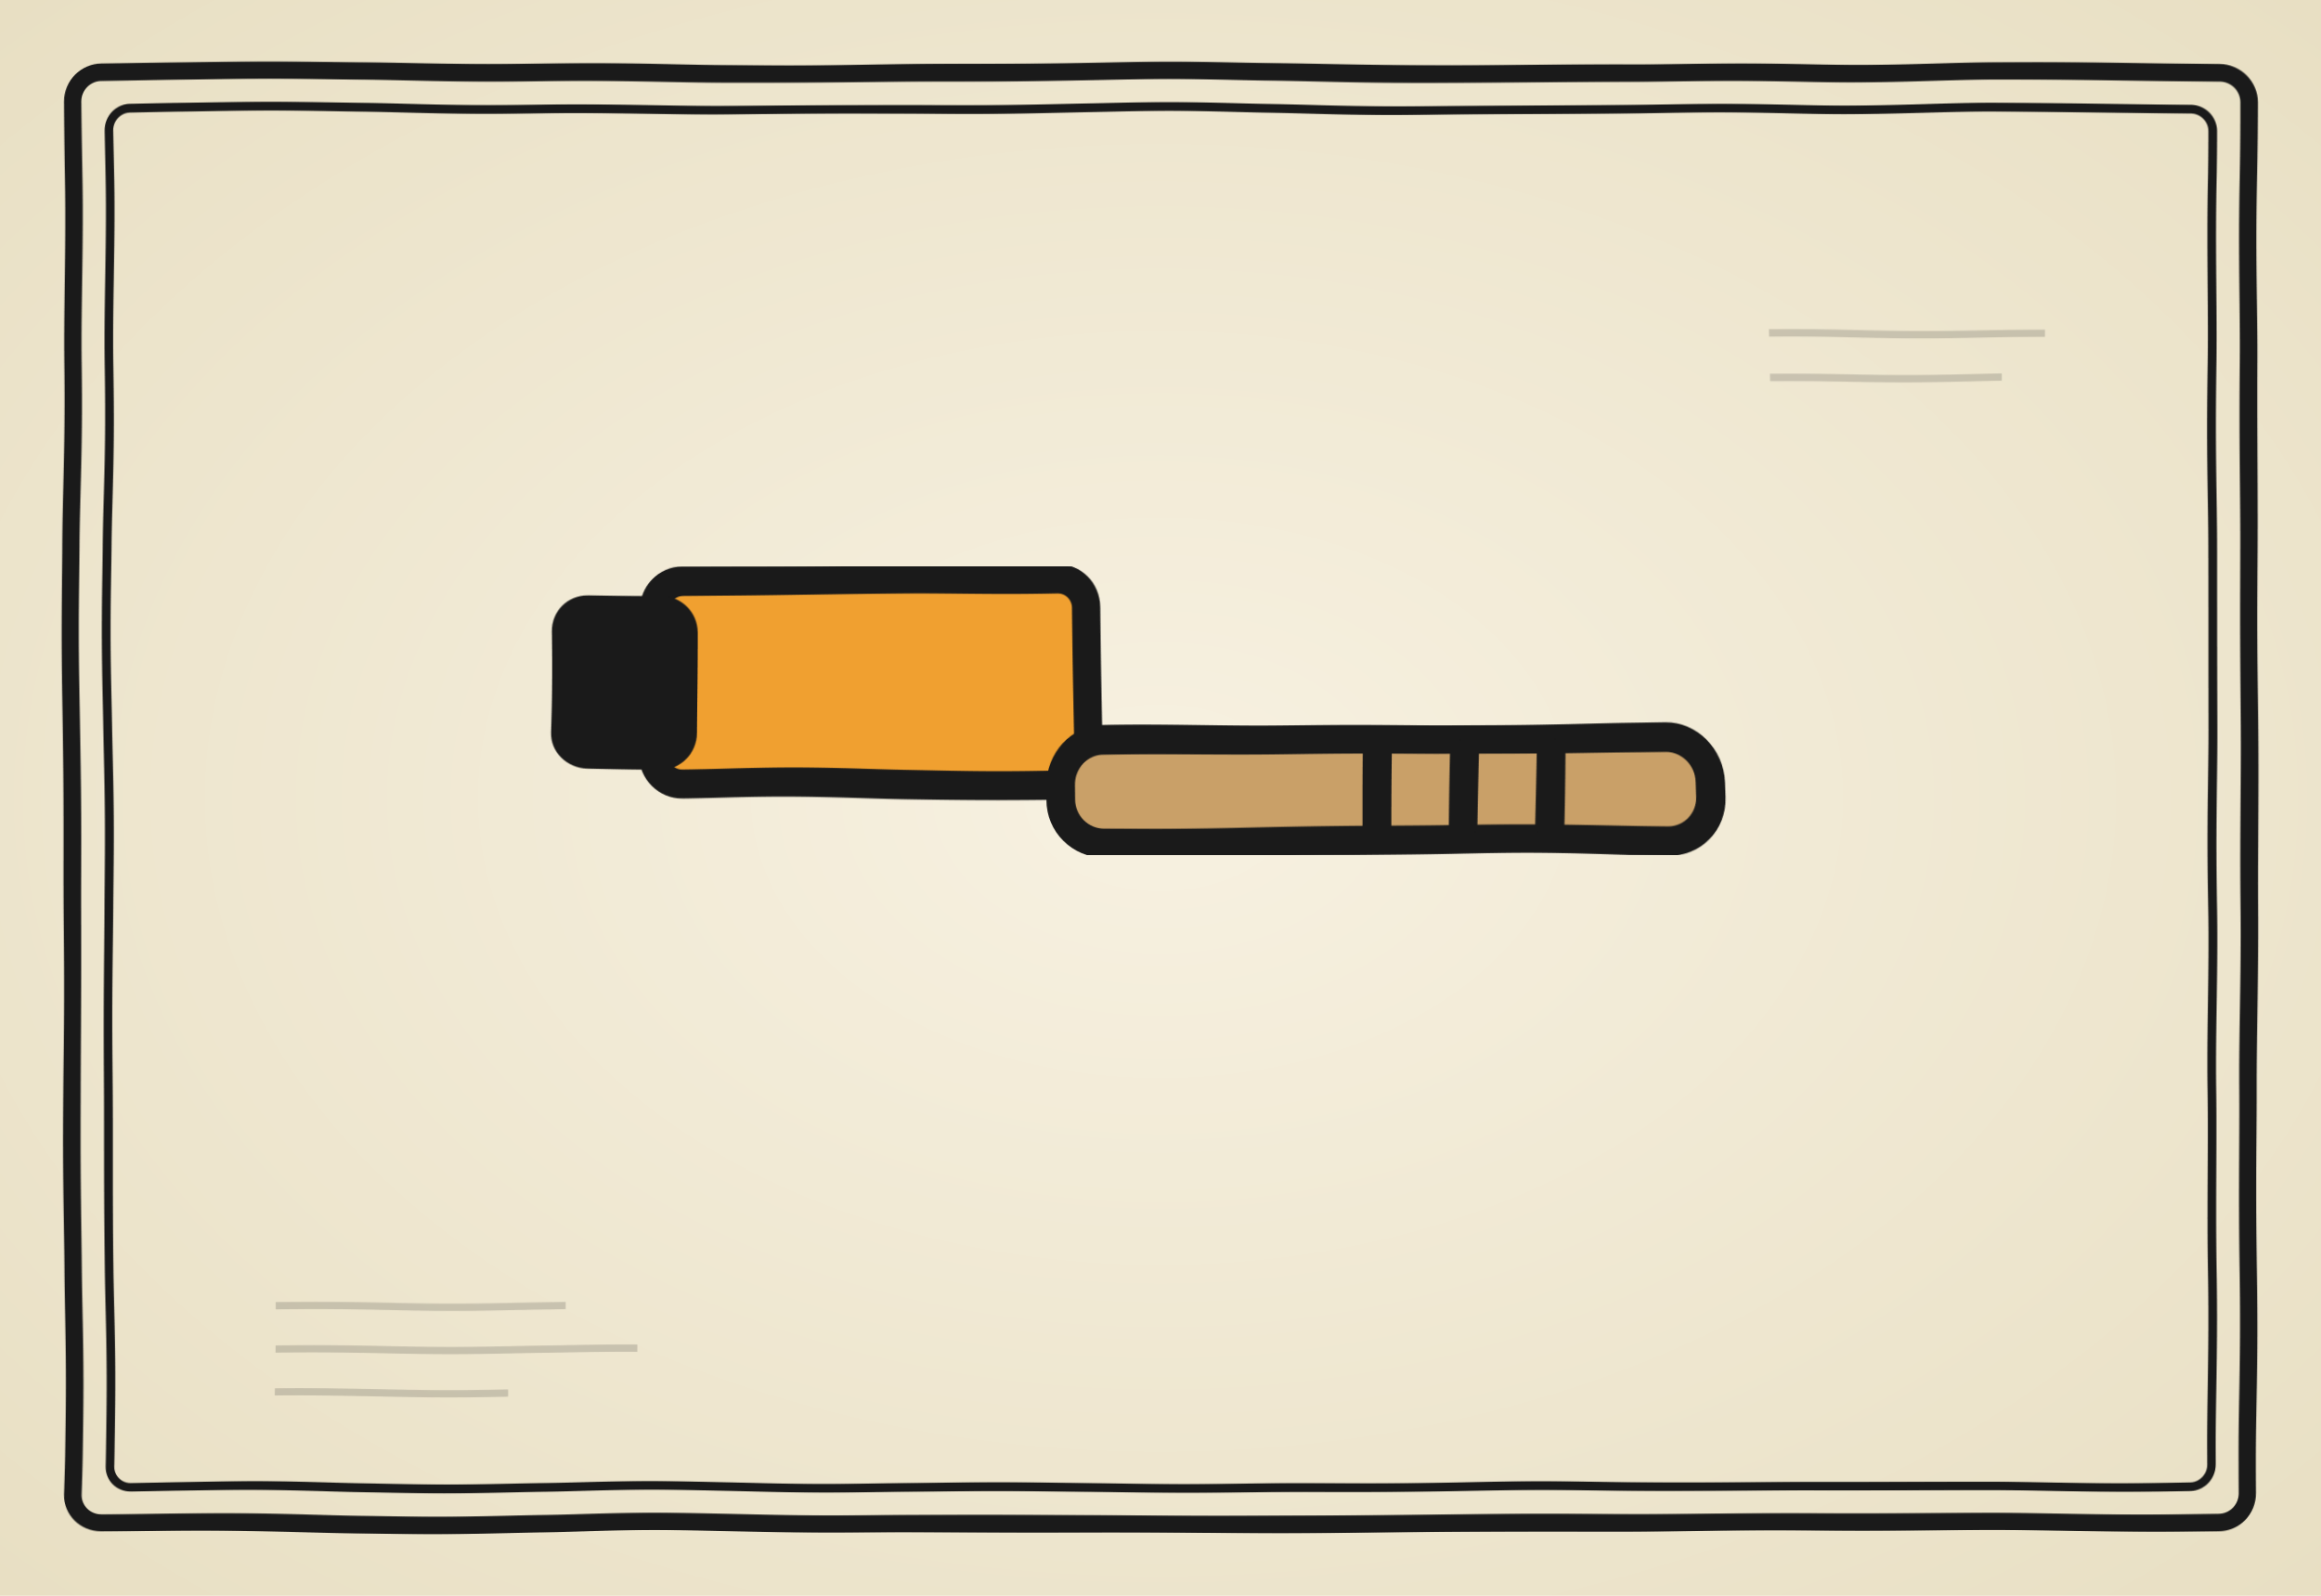
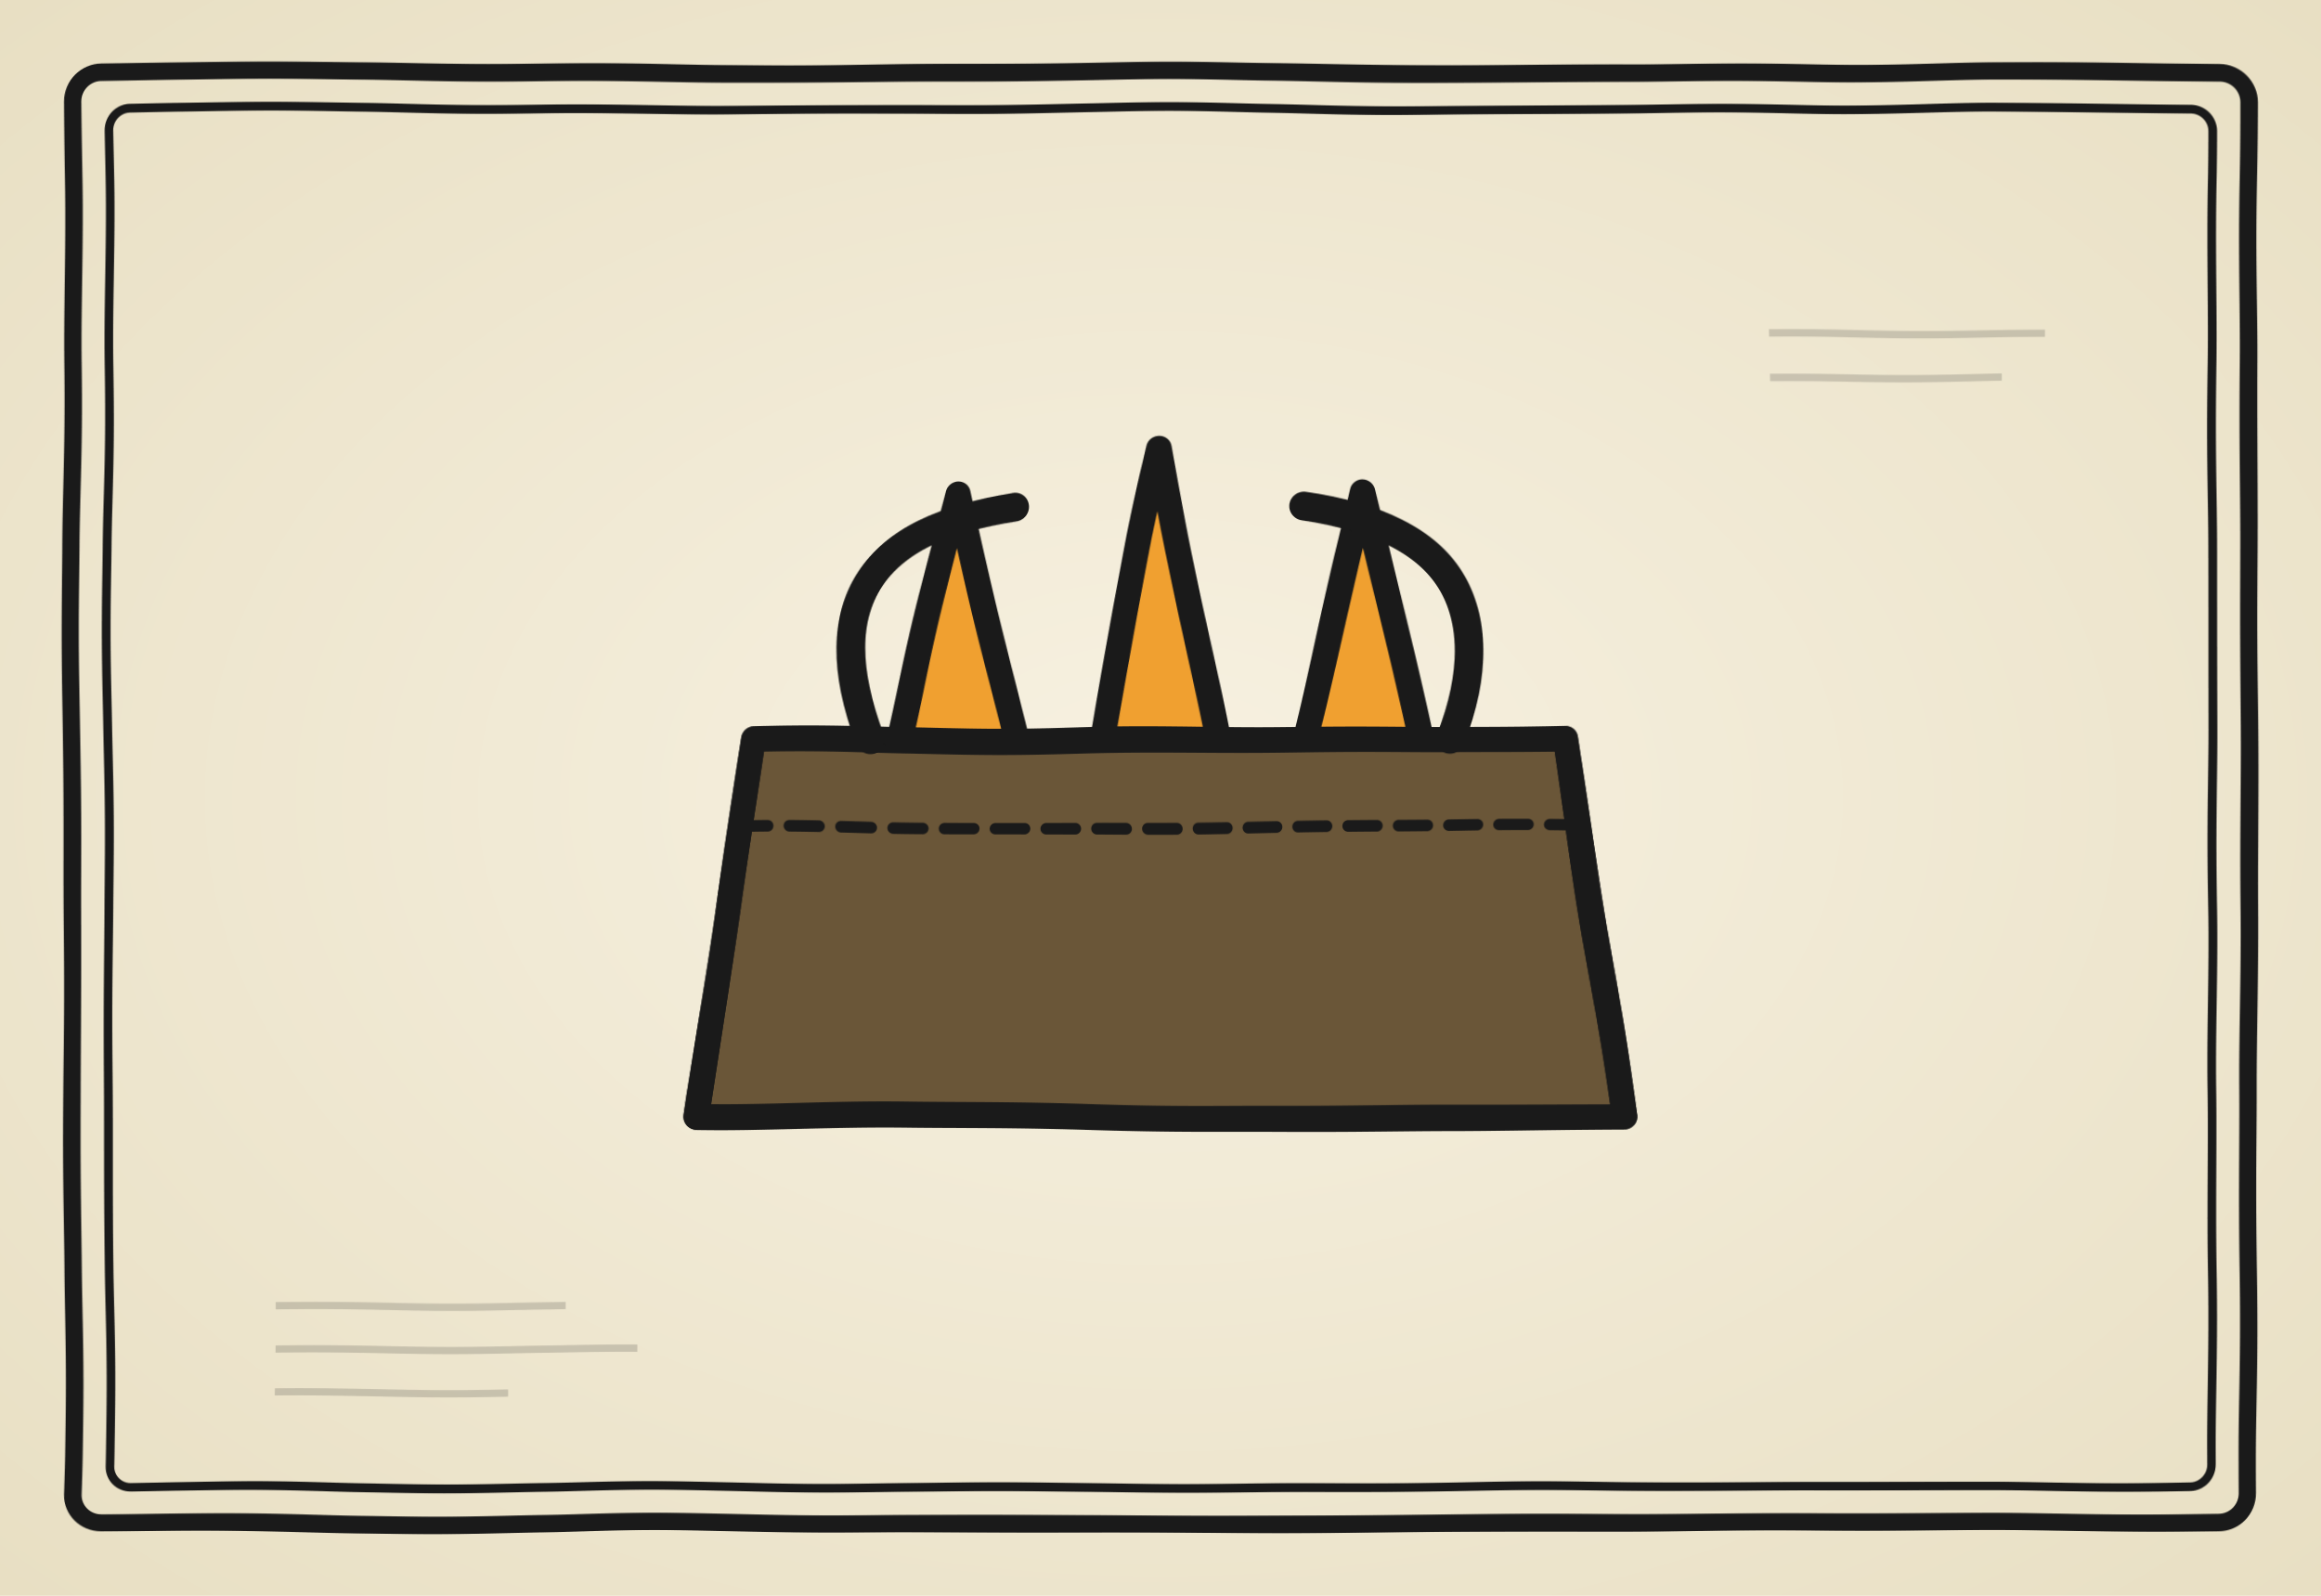
<svg xmlns="http://www.w3.org/2000/svg" viewBox="0 0 320 220" role="img" aria-label="die Leitkegel-Tasche">
  <defs>
    <radialGradient id="paper" cx="50%" cy="50%" r="70%">
      <stop offset="0%" stop-color="#f7f1e1" />
      <stop offset="100%" stop-color="#e8dfc3" />
    </radialGradient>
    <filter id="sketch" x="-5%" y="-5%" width="110%" height="110%">
      <feTurbulence type="fractalNoise" baseFrequency="0.02" numOctaves="2" seed="113" />
      <feDisplacementMap in="SourceGraphic" scale="1.8" />
    </filter>
    <filter id="sketchLight" x="-5%" y="-5%" width="110%" height="110%">
      <feTurbulence type="fractalNoise" baseFrequency="0.04" numOctaves="1" seed="116" />
      <feDisplacementMap in="SourceGraphic" scale="1.1" />
    </filter>
  </defs>
  <rect width="320" height="220" fill="url(#paper)" />
  <g fill="none" stroke="#1a1a1a" stroke-linecap="round" stroke-linejoin="round" filter="url(#sketchLight)">
    <rect x="10" y="10" width="300" height="200" stroke-width="2.4" rx="4" />
    <rect x="15" y="15" width="290" height="190" stroke-width="1.2" rx="3" />
  </g>
  <g stroke="#1a1a1a" stroke-width="1" opacity="0.18" filter="url(#sketchLight)">
    <line x1="38" y1="180" x2="78" y2="180" />
    <line x1="38" y1="186" x2="88" y2="186" />
    <line x1="38" y1="192" x2="70" y2="192" />
    <line x1="244" y1="46" x2="282" y2="46" />
    <line x1="244" y1="52" x2="276" y2="52" />
  </g>
  <g filter="url(#sketch)">
-     <g stroke="#1a1a1a" stroke-width="4" stroke-linejoin="round" stroke-linecap="round" fill="#f0a030">
-       <rect x="90" y="80" width="60" height="28" rx="4" />
-       <rect x="78" y="84" width="16" height="20" rx="3" fill="#1a1a1a" />
-       <rect x="146" y="102" width="90" height="14" rx="6" fill="#c9a068" />
-       <line x1="190" y1="104" x2="190" y2="114" />
-       <line x1="202" y1="104" x2="202" y2="114" />
-       <line x1="214" y1="104" x2="214" y2="114" />
+     <g stroke="#1a1a1a" stroke-width="3.5" stroke-linejoin="round" stroke-linecap="round">
+       <path d="M 124 102 L 132 68 L 140 102 Z" fill="#f0a030" />
+       <path d="M 152 102 L 160 62 L 168 102 Z" fill="#f0a030" />
+       <path d="M 180 102 L 188 68 L 196 102 Z" fill="#f0a030" />
+       <path d="M 104 102 L 216 102 L 224 154 L 96 154 Z" fill="#6a5638" />
+       <path d="M 104 102 L 216 102 L 224 154 L 96 154 Z" fill="none" stroke-width="3.5" />
+       <path d="M 120 102 Q 110 74 140 70" fill="none" stroke-width="4" />
+       <path d="M 200 102 Q 210 74 180 70" fill="none" stroke-width="4" />
+       <line x1="102" y1="114" x2="218" y2="114" stroke-width="1.6" stroke-dasharray="4 3" />
    </g>
  </g>
</svg>
